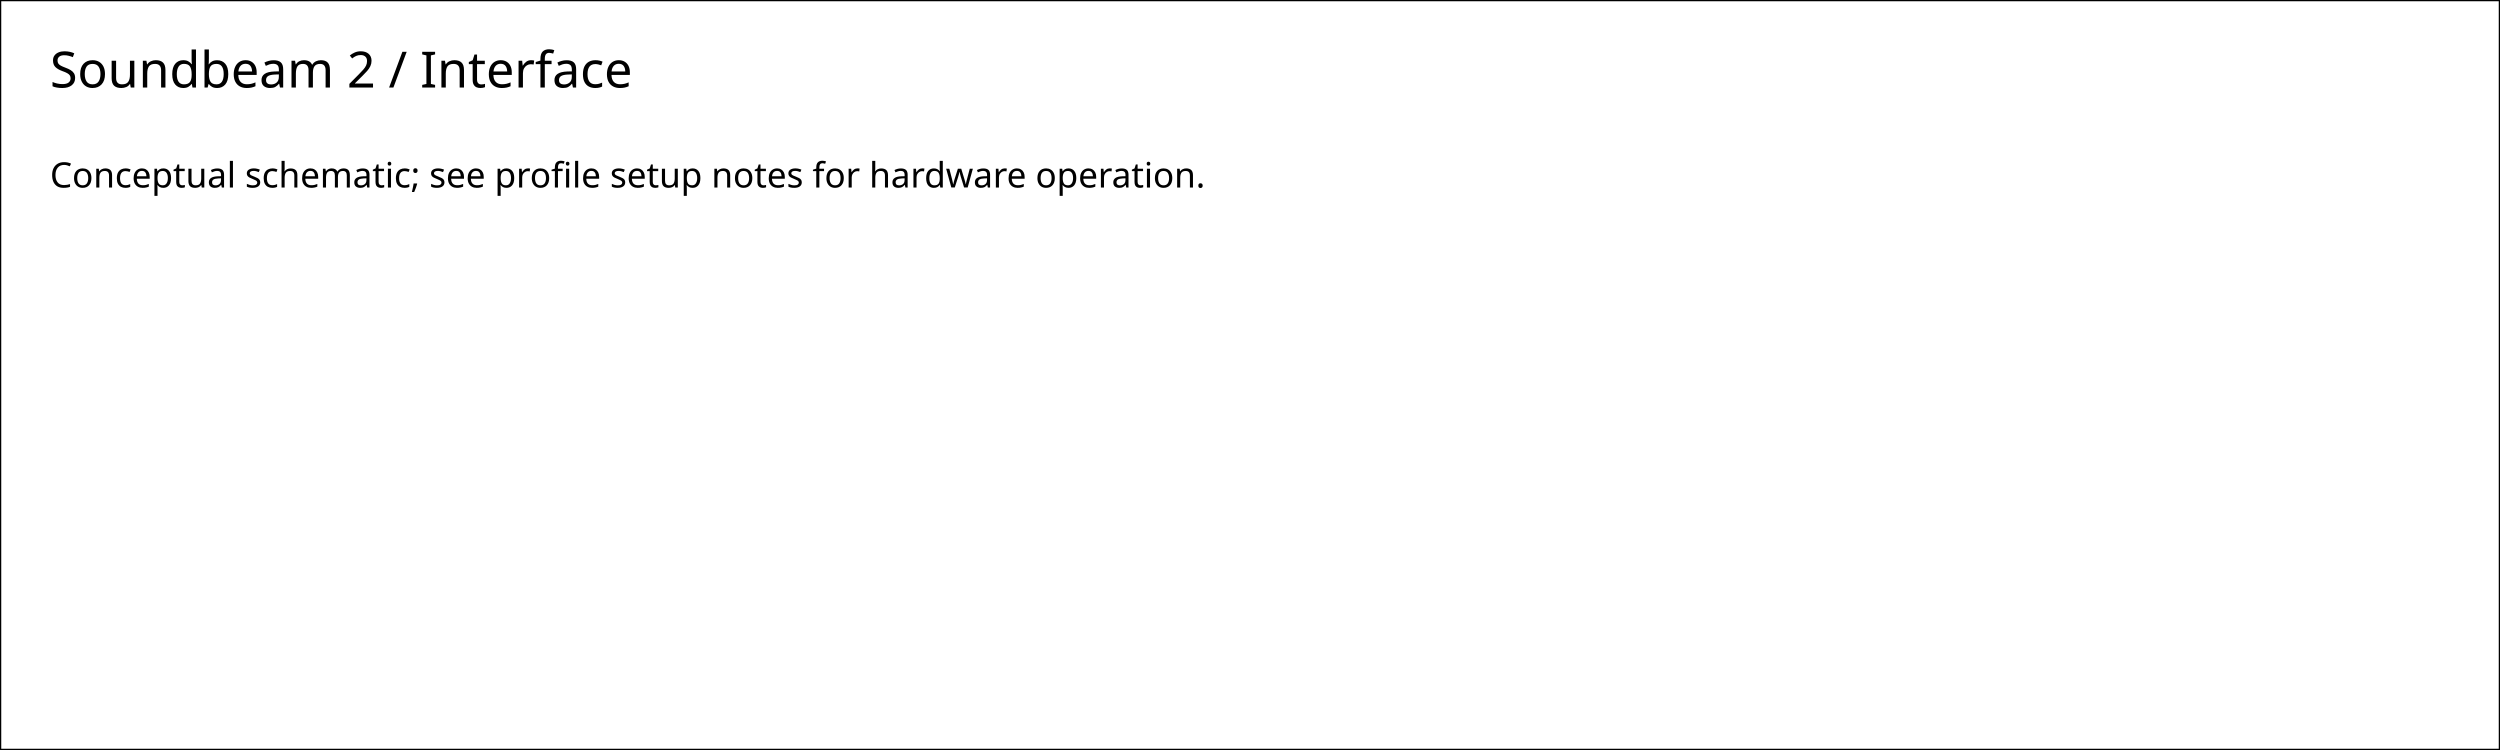
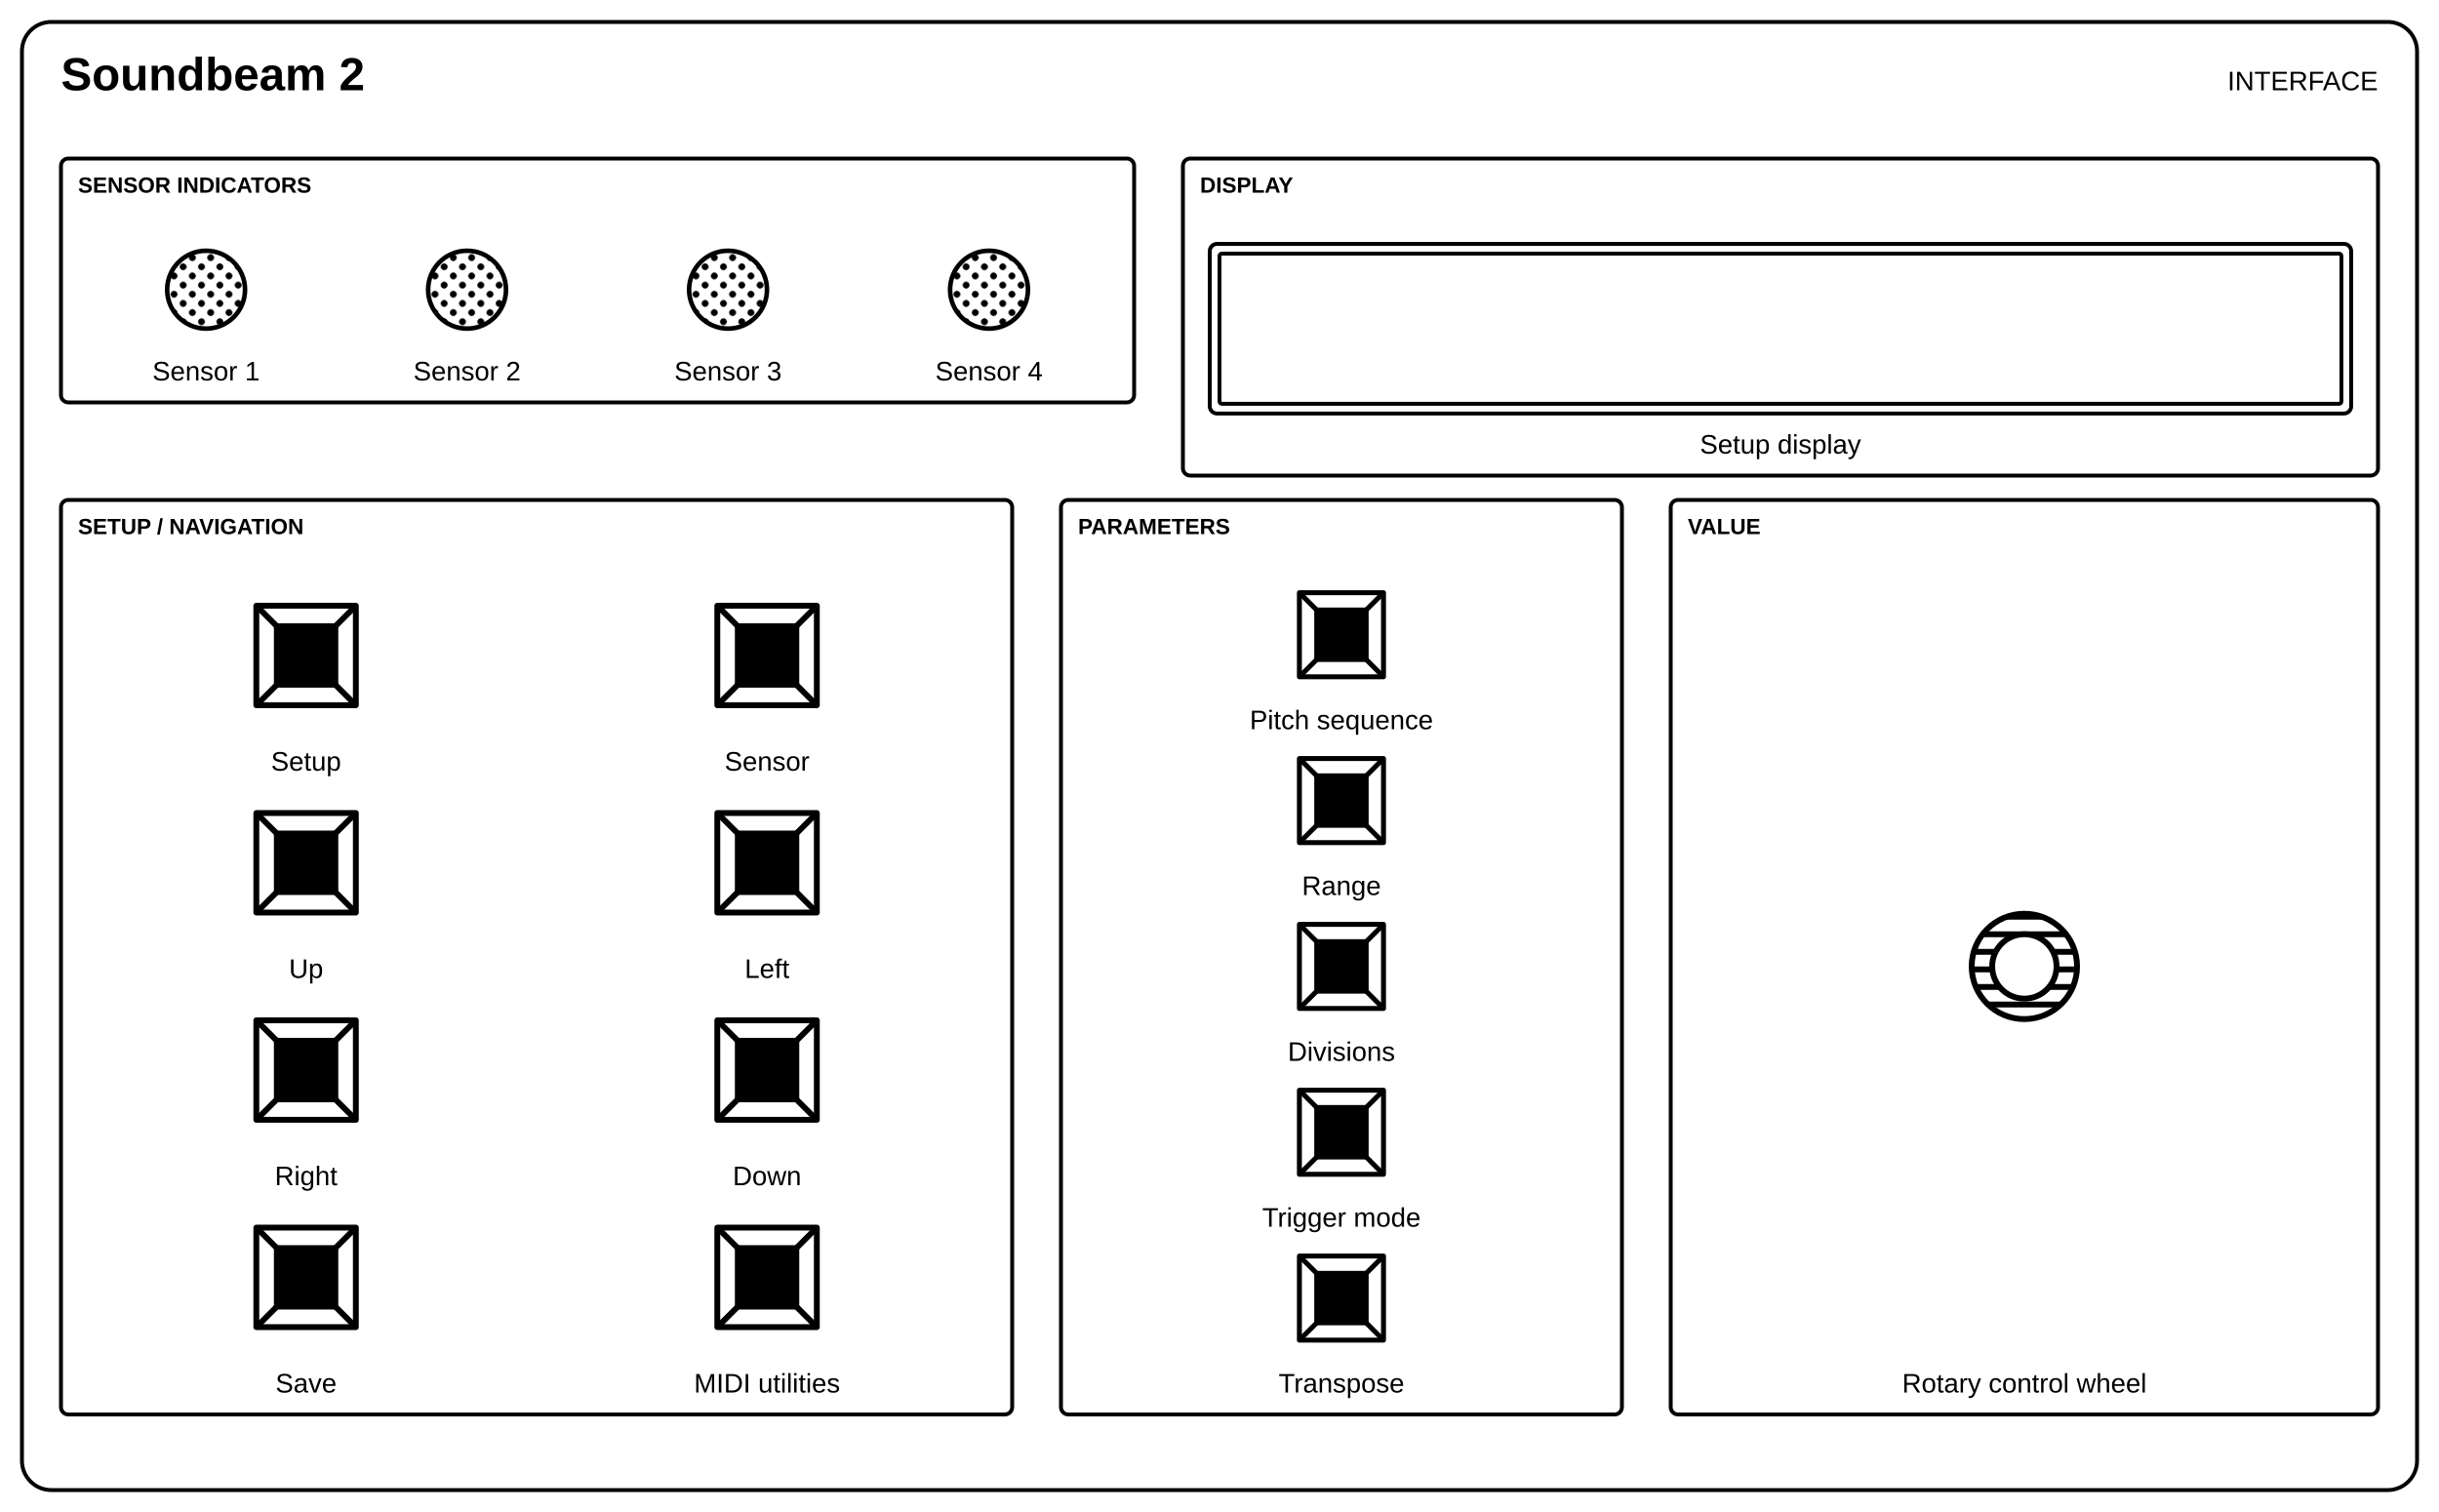
- <svg xmlns="http://www.w3.org/2000/svg" viewBox="0 0 1000 300" role="img" aria-labelledby="title description">
-   <rect width="1000" height="300" fill="#fff" stroke="#000" />
-   <text x="20" y="35" font-family="sans-serif" font-size="20" fill="#000">Soundbeam 2 / Interface</text>
-   <text x="20" y="75" font-family="sans-serif" font-size="14" fill="#000">Conceptual schematic; see profile setup notes for hardware operation.</text>
+ <svg xmlns="http://www.w3.org/2000/svg" viewBox="0 0 1000 620" role="img" aria-labelledby="title description">
+   <defs>
+     <pattern id="tactile-stripes" width="6" height="6" patternUnits="userSpaceOnUse">
+       <rect width="6" height="6" fill="#fff" />
+       <path d="M0 3H6" stroke="#000" stroke-width="2" />
+     </pattern>
+     <pattern id="tactile-dots" width="8" height="8" patternUnits="userSpaceOnUse">
+       <rect width="8" height="8" fill="#fff" />
+       <circle cx="2" cy="2" r="1.5" fill="#000" />
+       <circle cx="6" cy="6" r="1.5" fill="#000" />
+     </pattern>
+   </defs>
+   <style>text{font-family:Arial,Helvetica,sans-serif;fill:#000;stroke:none}.line{fill:#fff;stroke:#000;stroke-width:1.6;stroke-linejoin:round;stroke-linecap:round}.thin{fill:none;stroke:#000;stroke-width:1;stroke-linejoin:round;stroke-linecap:round}</style>
+   <rect x="0" y="0" width="1000" height="620" fill="#fff" stroke="none" stroke-width="1.6" />
+   <rect x="9" y="9" width="982" height="602" fill="#fff" stroke="#000" stroke-width="1.6" rx="12" />
+   <text x="25" y="37" fill="#000" font-family="Arial,Helvetica,sans-serif" font-size="19" text-anchor="start" font-weight="bold">Soundbeam 2</text>
+   <text x="975" y="37" fill="#000" font-family="Arial,Helvetica,sans-serif" font-size="11" text-anchor="end">INTERFACE</text>
+   <rect x="25" y="65" width="440" height="100" fill="#fff" stroke="#000" stroke-width="1.6" rx="3" />
+   <text x="32" y="79" fill="#000" font-family="Arial,Helvetica,sans-serif" font-size="9" text-anchor="start" font-weight="bold">SENSOR INDICATORS</text>
+   <g id="sensor-indicators-sensor-1" data-kind="round-button" aria-label="Sensor 1">
+     <svg data-symbol="round-button" x="65.715" y="100.000" width="37.570" height="37.570" viewBox="0 0 40 40">
+       <g fill="none" stroke="#000" stroke-width="2" stroke-linejoin="round">
+         <circle cx="20" cy="20" r="17" fill="url(#tactile-dots)" />
+       </g>
+     </svg>
+     <text x="84.5" y="156" fill="#000" font-family="Arial,Helvetica,sans-serif" font-size="11" text-anchor="middle">Sensor 1</text>
+   </g>
+   <g id="sensor-indicators-sensor-2" data-kind="round-button" aria-label="Sensor 2">
+     <svg data-symbol="round-button" x="172.715" y="100.000" width="37.570" height="37.570" viewBox="0 0 40 40">
+       <g fill="none" stroke="#000" stroke-width="2" stroke-linejoin="round">
+         <circle cx="20" cy="20" r="17" fill="url(#tactile-dots)" />
+       </g>
+     </svg>
+     <text x="191.5" y="156" fill="#000" font-family="Arial,Helvetica,sans-serif" font-size="11" text-anchor="middle">Sensor 2</text>
+   </g>
+   <g id="sensor-indicators-sensor-3" data-kind="round-button" aria-label="Sensor 3">
+     <svg data-symbol="round-button" x="279.715" y="100.000" width="37.570" height="37.570" viewBox="0 0 40 40">
+       <g fill="none" stroke="#000" stroke-width="2" stroke-linejoin="round">
+         <circle cx="20" cy="20" r="17" fill="url(#tactile-dots)" />
+       </g>
+     </svg>
+     <text x="298.5" y="156" fill="#000" font-family="Arial,Helvetica,sans-serif" font-size="11" text-anchor="middle">Sensor 3</text>
+   </g>
+   <g id="sensor-indicators-sensor-4" data-kind="round-button" aria-label="Sensor 4">
+     <svg data-symbol="round-button" x="386.715" y="100.000" width="37.570" height="37.570" viewBox="0 0 40 40">
+       <g fill="none" stroke="#000" stroke-width="2" stroke-linejoin="round">
+         <circle cx="20" cy="20" r="17" fill="url(#tactile-dots)" />
+       </g>
+     </svg>
+     <text x="405.5" y="156" fill="#000" font-family="Arial,Helvetica,sans-serif" font-size="11" text-anchor="middle">Sensor 4</text>
+   </g>
+   <rect x="485" y="65" width="490" height="130" fill="#fff" stroke="#000" stroke-width="1.6" rx="3" />
+   <text x="492" y="79" fill="#000" font-family="Arial,Helvetica,sans-serif" font-size="9" text-anchor="start" font-weight="bold">DISPLAY</text>
+   <g id="display-setup-display" data-kind="screen" aria-label="Setup display">
+     <rect x="496" y="100" width="468" height="69.57" fill="#fff" stroke="#000" stroke-width="1.6" rx="3" />
+     <rect x="500" y="104" width="460" height="61.57" fill="#fff" stroke="#000" stroke-width="1.6" rx="1" />
+     <text x="730" y="186" fill="#000" font-family="Arial,Helvetica,sans-serif" font-size="11" text-anchor="middle">Setup display</text>
+   </g>
+   <rect x="25" y="205" width="390" height="375" fill="#fff" stroke="#000" stroke-width="1.6" rx="3" />
+   <text x="32" y="219" fill="#000" font-family="Arial,Helvetica,sans-serif" font-size="9" text-anchor="start" font-weight="bold">SETUP / NAVIGATION</text>
+   <g id="setup-navigation-setup" data-kind="button" aria-label="Setup">
+     <svg data-symbol="button" x="101.500" y="244.785" width="48.000" height="48.000" viewBox="0 0 40 40">
+       <g fill="none" stroke="#000" stroke-width="2" stroke-linejoin="round">
+         <rect x="3" y="3" width="34" height="34" fill="#fff" />
+         <path d="M3 3L10 10M37 3L30 10M3 37L10 30M37 37L30 30" />
+         <rect x="10" y="10" width="20" height="20" fill="#000" />
+       </g>
+     </svg>
+     <text x="125.5" y="316" fill="#000" font-family="Arial,Helvetica,sans-serif" font-size="11" text-anchor="middle">Setup</text>
+   </g>
+   <g id="setup-navigation-sensor" data-kind="button" aria-label="Sensor">
+     <svg data-symbol="button" x="290.500" y="244.785" width="48.000" height="48.000" viewBox="0 0 40 40">
+       <g fill="none" stroke="#000" stroke-width="2" stroke-linejoin="round">
+         <rect x="3" y="3" width="34" height="34" fill="#fff" />
+         <path d="M3 3L10 10M37 3L30 10M3 37L10 30M37 37L30 30" />
+         <rect x="10" y="10" width="20" height="20" fill="#000" />
+       </g>
+     </svg>
+     <text x="314.5" y="316" fill="#000" font-family="Arial,Helvetica,sans-serif" font-size="11" text-anchor="middle">Sensor</text>
+   </g>
+   <g id="setup-navigation-up" data-kind="button" aria-label="Up">
+     <svg data-symbol="button" x="101.500" y="329.785" width="48.000" height="48.000" viewBox="0 0 40 40">
+       <g fill="none" stroke="#000" stroke-width="2" stroke-linejoin="round">
+         <rect x="3" y="3" width="34" height="34" fill="#fff" />
+         <path d="M3 3L10 10M37 3L30 10M3 37L10 30M37 37L30 30" />
+         <rect x="10" y="10" width="20" height="20" fill="#000" />
+       </g>
+     </svg>
+     <text x="125.5" y="401" fill="#000" font-family="Arial,Helvetica,sans-serif" font-size="11" text-anchor="middle">Up</text>
+   </g>
+   <g id="setup-navigation-left" data-kind="button" aria-label="Left">
+     <svg data-symbol="button" x="290.500" y="329.785" width="48.000" height="48.000" viewBox="0 0 40 40">
+       <g fill="none" stroke="#000" stroke-width="2" stroke-linejoin="round">
+         <rect x="3" y="3" width="34" height="34" fill="#fff" />
+         <path d="M3 3L10 10M37 3L30 10M3 37L10 30M37 37L30 30" />
+         <rect x="10" y="10" width="20" height="20" fill="#000" />
+       </g>
+     </svg>
+     <text x="314.5" y="401" fill="#000" font-family="Arial,Helvetica,sans-serif" font-size="11" text-anchor="middle">Left</text>
+   </g>
+   <g id="setup-navigation-right" data-kind="button" aria-label="Right">
+     <svg data-symbol="button" x="101.500" y="414.785" width="48.000" height="48.000" viewBox="0 0 40 40">
+       <g fill="none" stroke="#000" stroke-width="2" stroke-linejoin="round">
+         <rect x="3" y="3" width="34" height="34" fill="#fff" />
+         <path d="M3 3L10 10M37 3L30 10M3 37L10 30M37 37L30 30" />
+         <rect x="10" y="10" width="20" height="20" fill="#000" />
+       </g>
+     </svg>
+     <text x="125.5" y="486" fill="#000" font-family="Arial,Helvetica,sans-serif" font-size="11" text-anchor="middle">Right</text>
+   </g>
+   <g id="setup-navigation-down" data-kind="button" aria-label="Down">
+     <svg data-symbol="button" x="290.500" y="414.785" width="48.000" height="48.000" viewBox="0 0 40 40">
+       <g fill="none" stroke="#000" stroke-width="2" stroke-linejoin="round">
+         <rect x="3" y="3" width="34" height="34" fill="#fff" />
+         <path d="M3 3L10 10M37 3L30 10M3 37L10 30M37 37L30 30" />
+         <rect x="10" y="10" width="20" height="20" fill="#000" />
+       </g>
+     </svg>
+     <text x="314.5" y="486" fill="#000" font-family="Arial,Helvetica,sans-serif" font-size="11" text-anchor="middle">Down</text>
+   </g>
+   <g id="setup-navigation-save" data-kind="button" aria-label="Save">
+     <svg data-symbol="button" x="101.500" y="499.785" width="48.000" height="48.000" viewBox="0 0 40 40">
+       <g fill="none" stroke="#000" stroke-width="2" stroke-linejoin="round">
+         <rect x="3" y="3" width="34" height="34" fill="#fff" />
+         <path d="M3 3L10 10M37 3L30 10M3 37L10 30M37 37L30 30" />
+         <rect x="10" y="10" width="20" height="20" fill="#000" />
+       </g>
+     </svg>
+     <text x="125.5" y="571" fill="#000" font-family="Arial,Helvetica,sans-serif" font-size="11" text-anchor="middle">Save</text>
+   </g>
+   <g id="setup-navigation-midi-utilities" data-kind="button" aria-label="MIDI utilities">
+     <svg data-symbol="button" x="290.500" y="499.785" width="48.000" height="48.000" viewBox="0 0 40 40">
+       <g fill="none" stroke="#000" stroke-width="2" stroke-linejoin="round">
+         <rect x="3" y="3" width="34" height="34" fill="#fff" />
+         <path d="M3 3L10 10M37 3L30 10M3 37L10 30M37 37L30 30" />
+         <rect x="10" y="10" width="20" height="20" fill="#000" />
+       </g>
+     </svg>
+     <text x="314.5" y="571" fill="#000" font-family="Arial,Helvetica,sans-serif" font-size="11" text-anchor="middle">MIDI utilities</text>
+   </g>
+   <rect x="435" y="205" width="230" height="375" fill="#fff" stroke="#000" stroke-width="1.6" rx="3" />
+   <text x="442" y="219" fill="#000" font-family="Arial,Helvetica,sans-serif" font-size="9" text-anchor="start" font-weight="bold">PARAMETERS</text>
+   <g id="parameters-pitch-sequence" data-kind="button" aria-label="Pitch sequence">
+     <svg data-symbol="button" x="529.715" y="240.000" width="40.570" height="40.570" viewBox="0 0 40 40">
+       <g fill="none" stroke="#000" stroke-width="2" stroke-linejoin="round">
+         <rect x="3" y="3" width="34" height="34" fill="#fff" />
+         <path d="M3 3L10 10M37 3L30 10M3 37L10 30M37 37L30 30" />
+         <rect x="10" y="10" width="20" height="20" fill="#000" />
+       </g>
+     </svg>
+     <text x="550" y="299" fill="#000" font-family="Arial,Helvetica,sans-serif" font-size="11" text-anchor="middle">Pitch sequence</text>
+   </g>
+   <g id="parameters-range" data-kind="button" aria-label="Range">
+     <svg data-symbol="button" x="529.715" y="308.000" width="40.570" height="40.570" viewBox="0 0 40 40">
+       <g fill="none" stroke="#000" stroke-width="2" stroke-linejoin="round">
+         <rect x="3" y="3" width="34" height="34" fill="#fff" />
+         <path d="M3 3L10 10M37 3L30 10M3 37L10 30M37 37L30 30" />
+         <rect x="10" y="10" width="20" height="20" fill="#000" />
+       </g>
+     </svg>
+     <text x="550" y="367" fill="#000" font-family="Arial,Helvetica,sans-serif" font-size="11" text-anchor="middle">Range</text>
+   </g>
+   <g id="parameters-divisions" data-kind="button" aria-label="Divisions">
+     <svg data-symbol="button" x="529.715" y="376.000" width="40.570" height="40.570" viewBox="0 0 40 40">
+       <g fill="none" stroke="#000" stroke-width="2" stroke-linejoin="round">
+         <rect x="3" y="3" width="34" height="34" fill="#fff" />
+         <path d="M3 3L10 10M37 3L30 10M3 37L10 30M37 37L30 30" />
+         <rect x="10" y="10" width="20" height="20" fill="#000" />
+       </g>
+     </svg>
+     <text x="550" y="435" fill="#000" font-family="Arial,Helvetica,sans-serif" font-size="11" text-anchor="middle">Divisions</text>
+   </g>
+   <g id="parameters-trigger-mode" data-kind="button" aria-label="Trigger mode">
+     <svg data-symbol="button" x="529.715" y="444.000" width="40.570" height="40.570" viewBox="0 0 40 40">
+       <g fill="none" stroke="#000" stroke-width="2" stroke-linejoin="round">
+         <rect x="3" y="3" width="34" height="34" fill="#fff" />
+         <path d="M3 3L10 10M37 3L30 10M3 37L10 30M37 37L30 30" />
+         <rect x="10" y="10" width="20" height="20" fill="#000" />
+       </g>
+     </svg>
+     <text x="550" y="503" fill="#000" font-family="Arial,Helvetica,sans-serif" font-size="11" text-anchor="middle">Trigger mode</text>
+   </g>
+   <g id="parameters-transpose" data-kind="button" aria-label="Transpose">
+     <svg data-symbol="button" x="529.715" y="512.000" width="40.570" height="40.570" viewBox="0 0 40 40">
+       <g fill="none" stroke="#000" stroke-width="2" stroke-linejoin="round">
+         <rect x="3" y="3" width="34" height="34" fill="#fff" />
+         <path d="M3 3L10 10M37 3L30 10M3 37L10 30M37 37L30 30" />
+         <rect x="10" y="10" width="20" height="20" fill="#000" />
+       </g>
+     </svg>
+     <text x="550" y="571" fill="#000" font-family="Arial,Helvetica,sans-serif" font-size="11" text-anchor="middle">Transpose</text>
+   </g>
+   <rect x="685" y="205" width="290" height="375" fill="#fff" stroke="#000" stroke-width="1.6" rx="3" />
+   <text x="692" y="219" fill="#000" font-family="Arial,Helvetica,sans-serif" font-size="9" text-anchor="start" font-weight="bold">VALUE</text>
+   <g id="value-rotary-control-wheel" data-kind="knob" aria-label="Rotary control wheel">
+     <svg data-symbol="knob" x="806.000" y="372.285" width="48.000" height="48.000" viewBox="0 0 40 40">
+       <g fill="none" stroke="#000" stroke-width="2" stroke-linejoin="round">
+         <circle cx="20" cy="20" r="18" fill="url(#tactile-stripes)" />
+         <circle cx="20" cy="20" r="11" fill="#fff" />
+       </g>
+     </svg>
+     <text x="830" y="571" fill="#000" font-family="Arial,Helvetica,sans-serif" font-size="11" text-anchor="middle">Rotary control wheel</text>
+   </g>
</svg>
